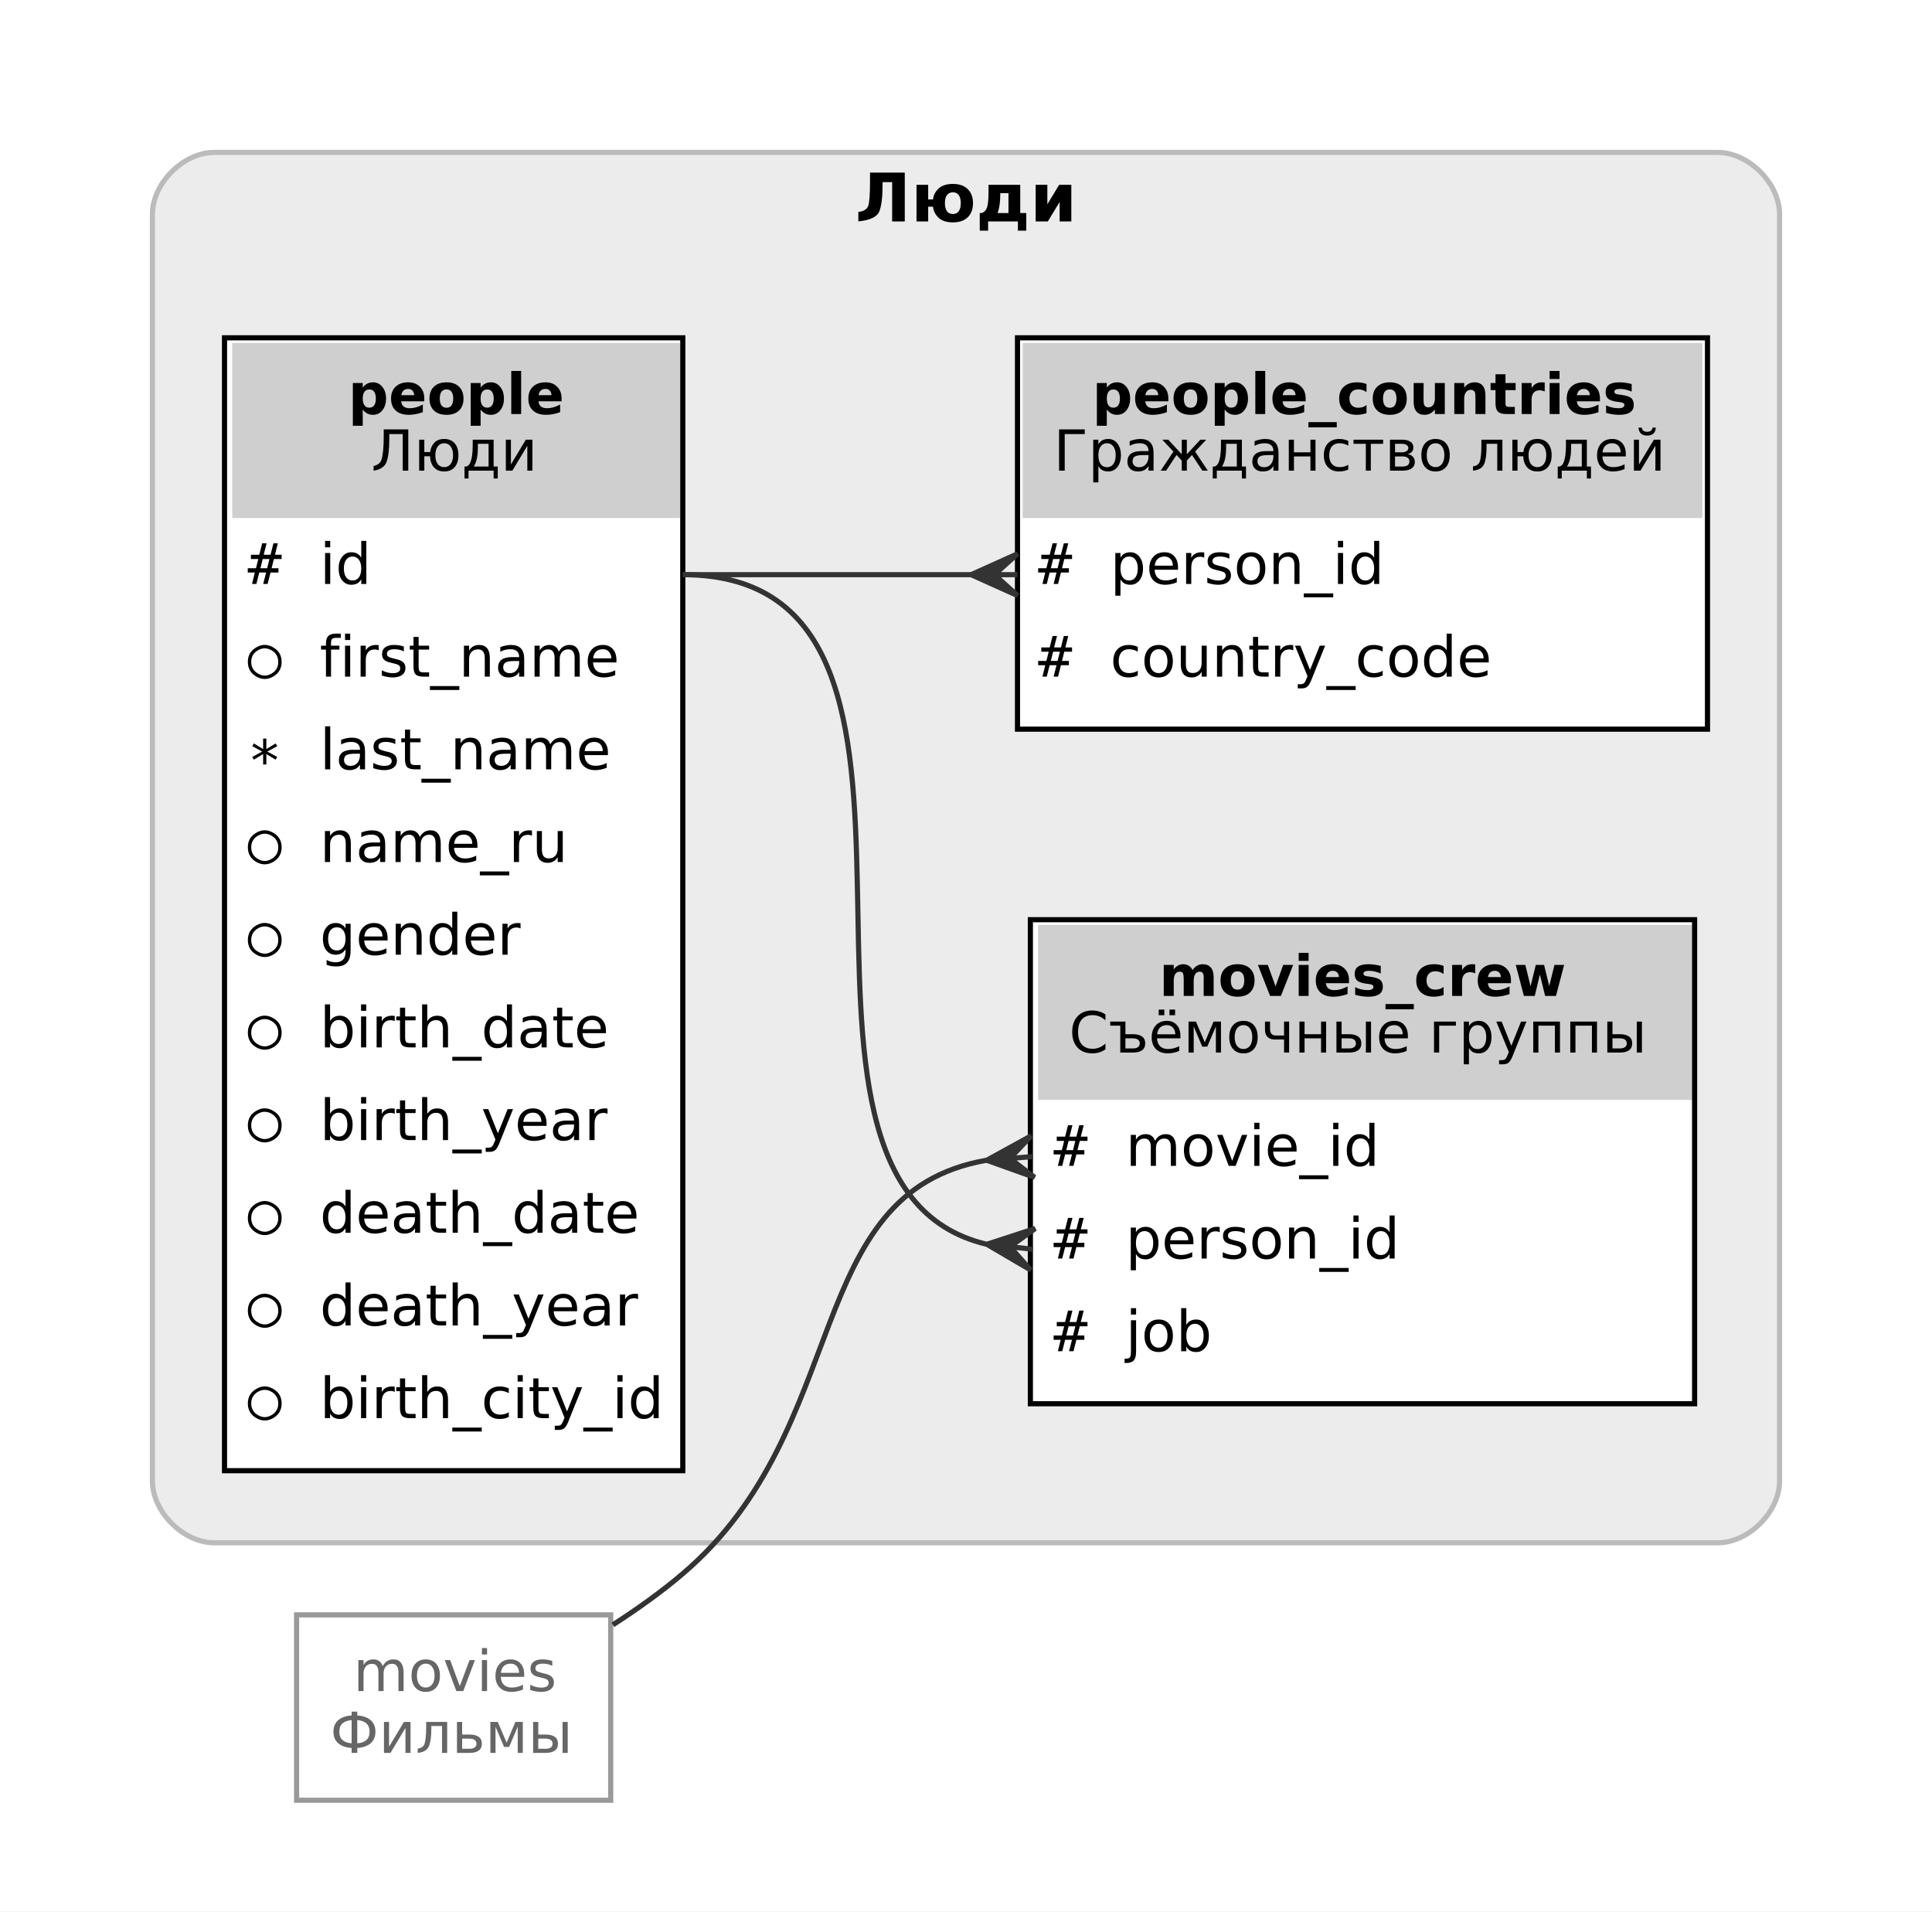
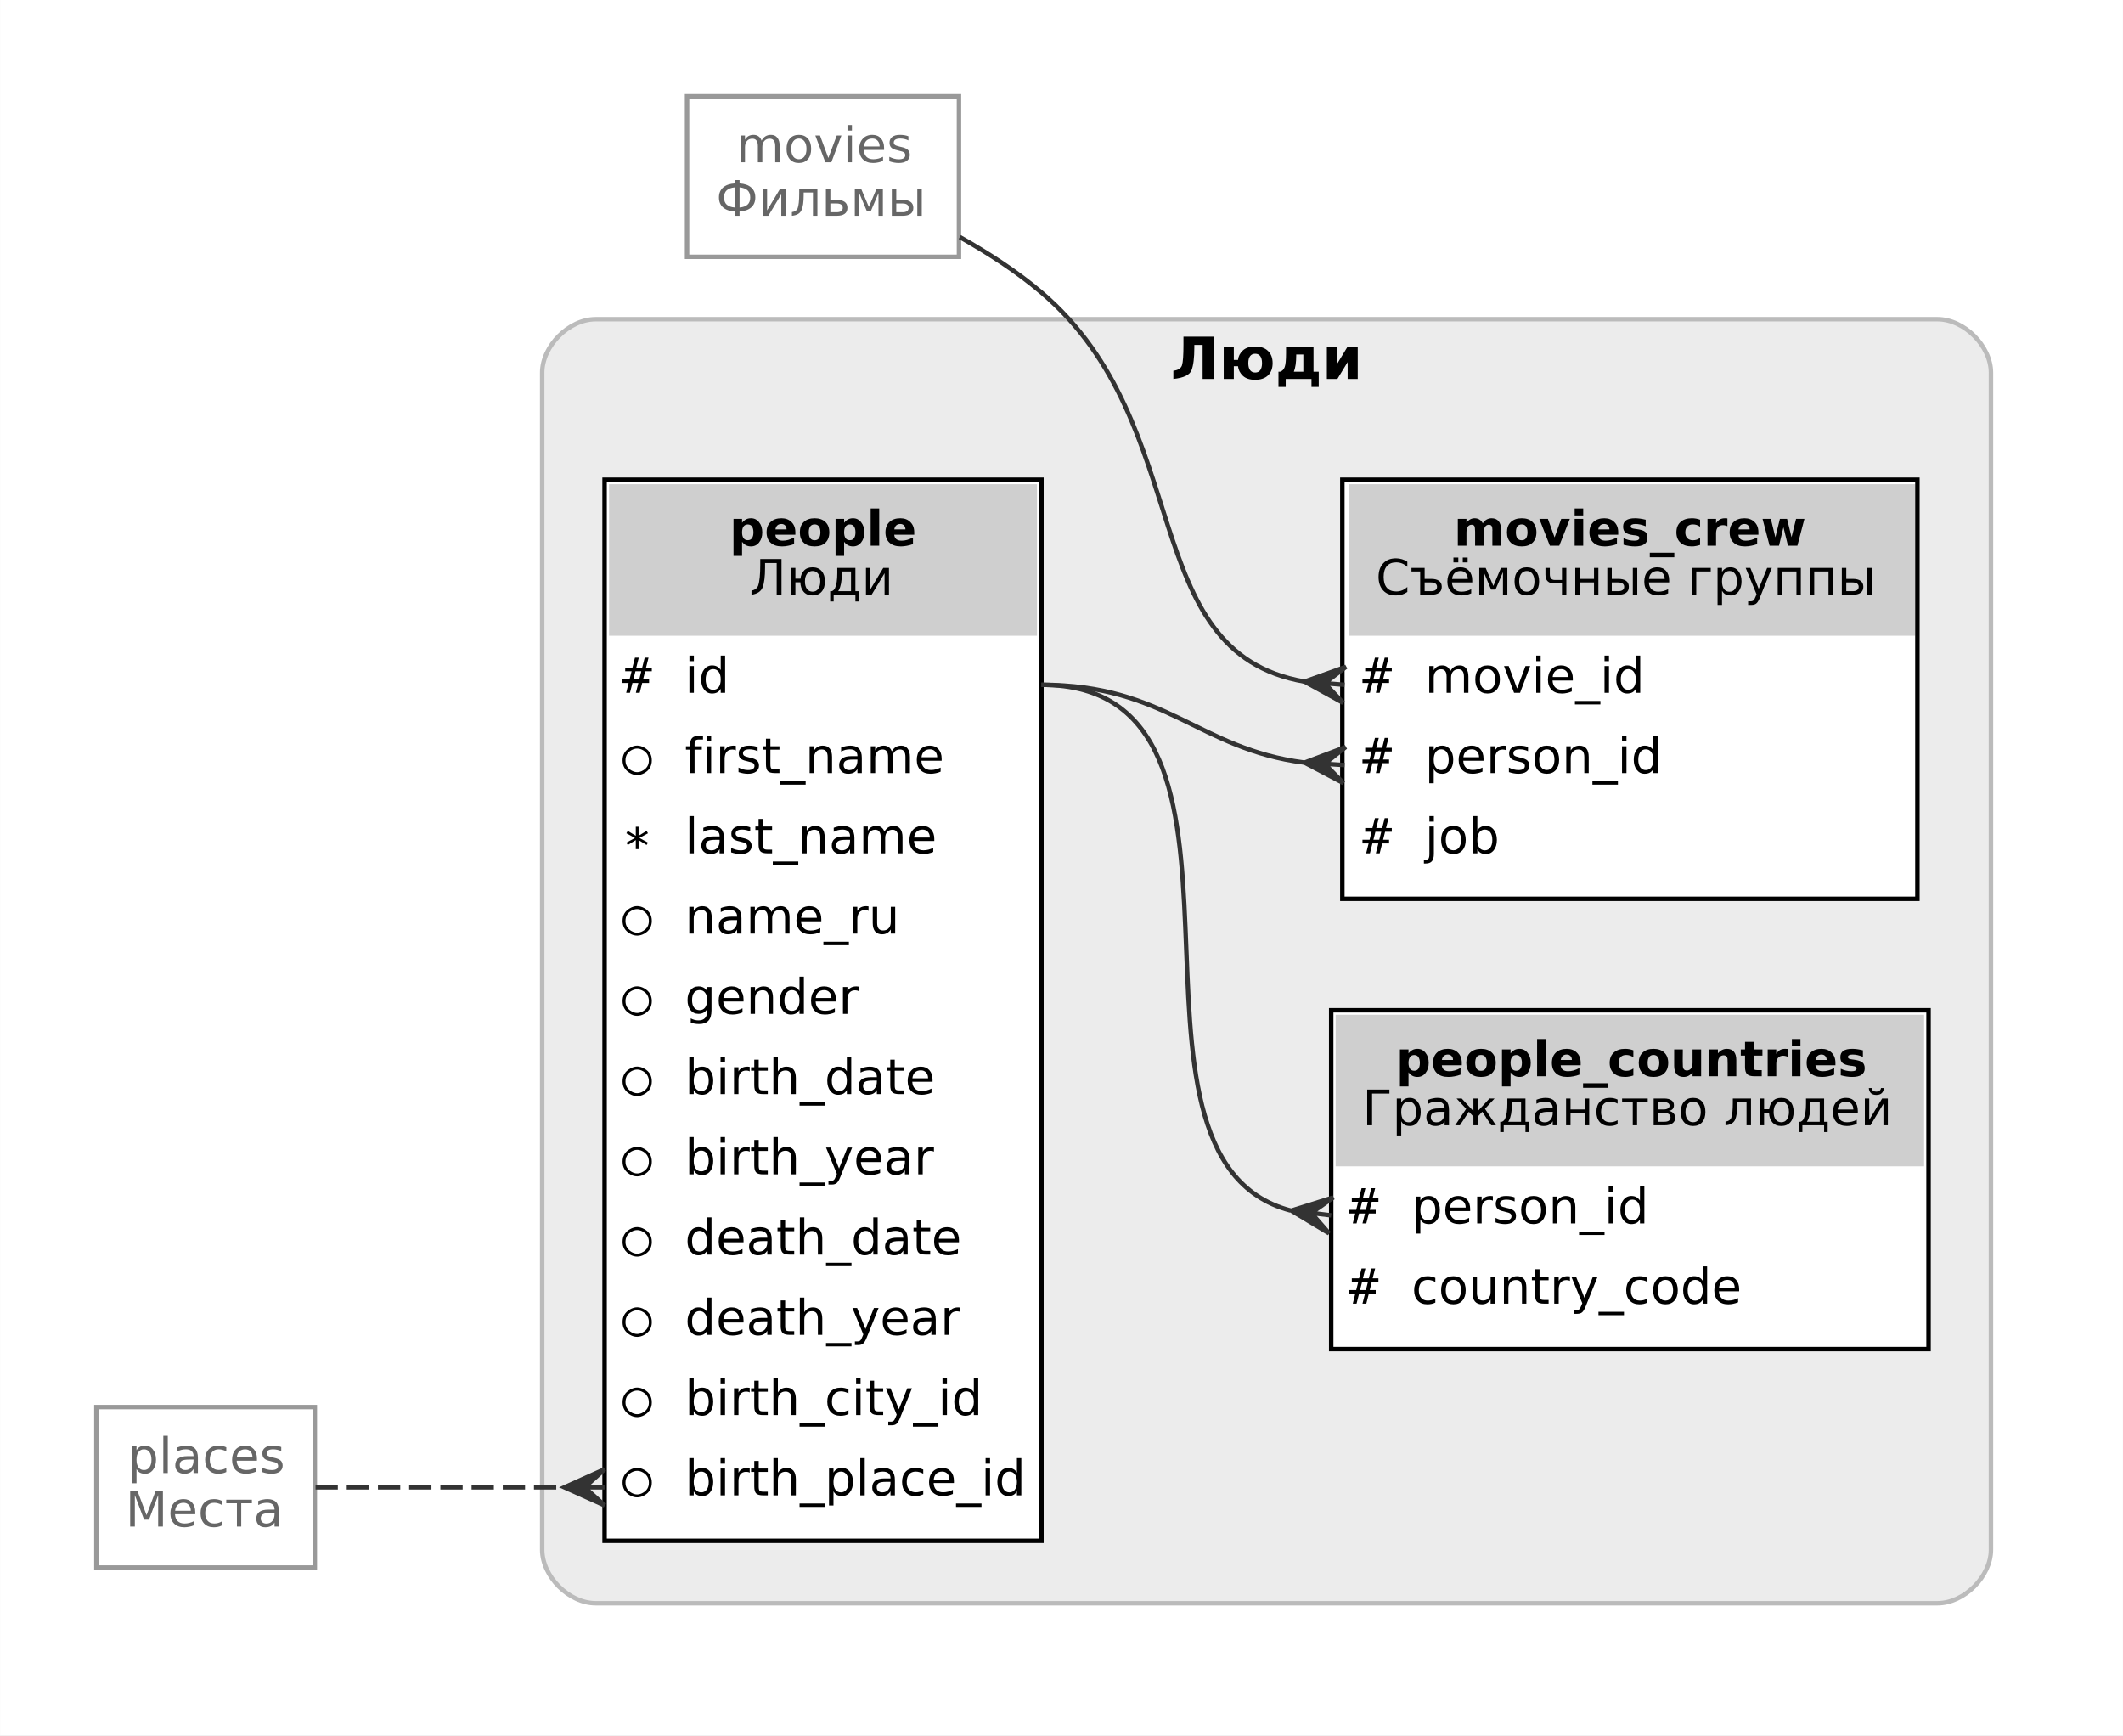
- <svg xmlns="http://www.w3.org/2000/svg" width="375pt" height="371pt" viewBox="0.00 0.00 375.20 371.20">
-   <g id="graph0" class="graph" transform="scale(1 1) rotate(0) translate(21.6 349.6)">
-     <polygon fill="white" stroke="transparent" points="-21.6,21.6 -21.6,-349.6 353.6,-349.6 353.6,21.6 -21.6,21.6" />
+ <svg xmlns="http://www.w3.org/2000/svg" width="476pt" height="389pt" viewBox="0.00 0.00 476.20 389.20">
+   <g id="graph0" class="graph" transform="scale(1 1) rotate(0) translate(21.6 367.6)">
+     <polygon fill="white" stroke="transparent" points="-21.6,21.6 -21.6,-367.6 454.6,-367.6 454.6,21.6 -21.6,21.6" />
    <g id="clust1" class="cluster">
-       <path fill="#ececec" stroke="#bbbbbb" d="M20,-50C20,-50 312,-50 312,-50 318,-50 324,-56 324,-62 324,-62 324,-308 324,-308 324,-314 318,-320 312,-320 312,-320 20,-320 20,-320 14,-320 8,-314 8,-308 8,-308 8,-62 8,-62 8,-56 14,-50 20,-50" />
-       <text text-anchor="start" x="144.5" y="-306.6" font-family="DejaVu Sans, Verdana, Arial, sans-serif" font-weight="bold" font-size="13.00">Люди</text>
+       <path fill="#ececec" stroke="#bbbbbb" d="M112,-8C112,-8 413,-8 413,-8 419,-8 425,-14 425,-20 425,-20 425,-284 425,-284 425,-290 419,-296 413,-296 413,-296 112,-296 112,-296 106,-296 100,-290 100,-284 100,-284 100,-20 100,-20 100,-14 106,-8 112,-8" />
+       <text text-anchor="start" x="241" y="-282.6" font-family="DejaVu Sans, Verdana, Arial, sans-serif" font-weight="bold" font-size="13.00">Люди</text>
    </g>
    <g id="node1" class="node">
-       <polygon fill="white" stroke="transparent" points="22,-64 22,-284 111,-284 111,-64 22,-64" />
-       <polygon fill="#cfcfcf" stroke="transparent" points="23.5,-249 23.5,-283 110.5,-283 110.5,-249 23.5,-249" />
-       <text text-anchor="start" x="46" y="-269.2" font-family="DejaVu Sans, Verdana, Arial, sans-serif" font-weight="bold" font-size="11.00">people</text>
-       <text text-anchor="start" x="50.5" y="-258.2" font-family="DejaVu Sans, Verdana, Arial, sans-serif" font-size="11.00">Люди</text>
-       <text text-anchor="start" x="26.5" y="-236.2" font-family="DejaVu Sans Mono, Consolas, Menlo, monospace" font-size="11.00"># </text>
-       <text text-anchor="start" x="40.5" y="-236.2" font-family="DejaVu Sans, Verdana, Arial, sans-serif" font-size="11.00">id</text>
-       <text text-anchor="start" x="26.5" y="-218.2" font-family="DejaVu Sans Mono, Consolas, Menlo, monospace" font-size="11.00">○ </text>
-       <text text-anchor="start" x="40.5" y="-218.2" font-family="DejaVu Sans, Verdana, Arial, sans-serif" font-size="11.00">first_name</text>
-       <text text-anchor="start" x="26.5" y="-200.2" font-family="DejaVu Sans Mono, Consolas, Menlo, monospace" font-size="11.00">∗ </text>
-       <text text-anchor="start" x="40.5" y="-200.2" font-family="DejaVu Sans, Verdana, Arial, sans-serif" font-size="11.00">last_name</text>
-       <text text-anchor="start" x="26.5" y="-182.2" font-family="DejaVu Sans Mono, Consolas, Menlo, monospace" font-size="11.00">○ </text>
-       <text text-anchor="start" x="40.5" y="-182.2" font-family="DejaVu Sans, Verdana, Arial, sans-serif" font-size="11.00">name_ru</text>
-       <text text-anchor="start" x="26.5" y="-164.2" font-family="DejaVu Sans Mono, Consolas, Menlo, monospace" font-size="11.00">○ </text>
-       <text text-anchor="start" x="40.5" y="-164.2" font-family="DejaVu Sans, Verdana, Arial, sans-serif" font-size="11.00">gender</text>
-       <text text-anchor="start" x="26.5" y="-146.2" font-family="DejaVu Sans Mono, Consolas, Menlo, monospace" font-size="11.00">○ </text>
-       <text text-anchor="start" x="40.5" y="-146.2" font-family="DejaVu Sans, Verdana, Arial, sans-serif" font-size="11.00">birth_date</text>
-       <text text-anchor="start" x="26.5" y="-128.2" font-family="DejaVu Sans Mono, Consolas, Menlo, monospace" font-size="11.00">○ </text>
-       <text text-anchor="start" x="40.5" y="-128.2" font-family="DejaVu Sans, Verdana, Arial, sans-serif" font-size="11.00">birth_year</text>
-       <text text-anchor="start" x="26.5" y="-110.2" font-family="DejaVu Sans Mono, Consolas, Menlo, monospace" font-size="11.00">○ </text>
-       <text text-anchor="start" x="40.5" y="-110.2" font-family="DejaVu Sans, Verdana, Arial, sans-serif" font-size="11.00">death_date</text>
-       <text text-anchor="start" x="26.5" y="-92.2" font-family="DejaVu Sans Mono, Consolas, Menlo, monospace" font-size="11.00">○ </text>
-       <text text-anchor="start" x="40.5" y="-92.2" font-family="DejaVu Sans, Verdana, Arial, sans-serif" font-size="11.00">death_year</text>
-       <text text-anchor="start" x="26.5" y="-74.2" font-family="DejaVu Sans Mono, Consolas, Menlo, monospace" font-size="11.00">○ </text>
-       <text text-anchor="start" x="40.5" y="-74.2" font-family="DejaVu Sans, Verdana, Arial, sans-serif" font-size="11.00">birth_city_id</text>
-       <polygon fill="none" stroke="black" points="22,-64 22,-284 111,-284 111,-64 22,-64" />
+       <polygon fill="white" stroke="transparent" points="114,-22 114,-260 212,-260 212,-22 114,-22" />
+       <polygon fill="#cfcfcf" stroke="transparent" points="115,-225 115,-259 211,-259 211,-225 115,-225" />
+       <text text-anchor="start" x="142" y="-245.2" font-family="DejaVu Sans, Verdana, Arial, sans-serif" font-weight="bold" font-size="11.00">people</text>
+       <text text-anchor="start" x="146.5" y="-234.2" font-family="DejaVu Sans, Verdana, Arial, sans-serif" font-size="11.00">Люди</text>
+       <text text-anchor="start" x="118" y="-212.2" font-family="DejaVu Sans Mono, Consolas, Menlo, monospace" font-size="11.00"># </text>
+       <text text-anchor="start" x="132" y="-212.2" font-family="DejaVu Sans, Verdana, Arial, sans-serif" font-size="11.00">id</text>
+       <text text-anchor="start" x="118" y="-194.2" font-family="DejaVu Sans Mono, Consolas, Menlo, monospace" font-size="11.00">○ </text>
+       <text text-anchor="start" x="132" y="-194.2" font-family="DejaVu Sans, Verdana, Arial, sans-serif" font-size="11.00">first_name</text>
+       <text text-anchor="start" x="118" y="-176.2" font-family="DejaVu Sans Mono, Consolas, Menlo, monospace" font-size="11.00">∗ </text>
+       <text text-anchor="start" x="132" y="-176.2" font-family="DejaVu Sans, Verdana, Arial, sans-serif" font-size="11.00">last_name</text>
+       <text text-anchor="start" x="118" y="-158.2" font-family="DejaVu Sans Mono, Consolas, Menlo, monospace" font-size="11.00">○ </text>
+       <text text-anchor="start" x="132" y="-158.2" font-family="DejaVu Sans, Verdana, Arial, sans-serif" font-size="11.00">name_ru</text>
+       <text text-anchor="start" x="118" y="-140.2" font-family="DejaVu Sans Mono, Consolas, Menlo, monospace" font-size="11.00">○ </text>
+       <text text-anchor="start" x="132" y="-140.2" font-family="DejaVu Sans, Verdana, Arial, sans-serif" font-size="11.00">gender</text>
+       <text text-anchor="start" x="118" y="-122.2" font-family="DejaVu Sans Mono, Consolas, Menlo, monospace" font-size="11.00">○ </text>
+       <text text-anchor="start" x="132" y="-122.2" font-family="DejaVu Sans, Verdana, Arial, sans-serif" font-size="11.00">birth_date</text>
+       <text text-anchor="start" x="118" y="-104.2" font-family="DejaVu Sans Mono, Consolas, Menlo, monospace" font-size="11.00">○ </text>
+       <text text-anchor="start" x="132" y="-104.2" font-family="DejaVu Sans, Verdana, Arial, sans-serif" font-size="11.00">birth_year</text>
+       <text text-anchor="start" x="118" y="-86.2" font-family="DejaVu Sans Mono, Consolas, Menlo, monospace" font-size="11.00">○ </text>
+       <text text-anchor="start" x="132" y="-86.2" font-family="DejaVu Sans, Verdana, Arial, sans-serif" font-size="11.00">death_date</text>
+       <text text-anchor="start" x="118" y="-68.2" font-family="DejaVu Sans Mono, Consolas, Menlo, monospace" font-size="11.00">○ </text>
+       <text text-anchor="start" x="132" y="-68.2" font-family="DejaVu Sans, Verdana, Arial, sans-serif" font-size="11.00">death_year</text>
+       <text text-anchor="start" x="118" y="-50.2" font-family="DejaVu Sans Mono, Consolas, Menlo, monospace" font-size="11.00">○ </text>
+       <text text-anchor="start" x="132" y="-50.2" font-family="DejaVu Sans, Verdana, Arial, sans-serif" font-size="11.00">birth_city_id</text>
+       <text text-anchor="start" x="118" y="-32.2" font-family="DejaVu Sans Mono, Consolas, Menlo, monospace" font-size="11.00">○ </text>
+       <text text-anchor="start" x="132" y="-32.2" font-family="DejaVu Sans, Verdana, Arial, sans-serif" font-size="11.00">birth_place_id</text>
+       <polygon fill="none" stroke="black" points="114,-22 114,-260 212,-260 212,-22 114,-22" />
    </g>
    <g id="node2" class="node">
-       <polygon fill="white" stroke="transparent" points="176,-208 176,-284 310,-284 310,-208 176,-208" />
-       <polygon fill="#cfcfcf" stroke="transparent" points="177,-249 177,-283 309,-283 309,-249 177,-249" />
-       <text text-anchor="start" x="190.5" y="-269.2" font-family="DejaVu Sans, Verdana, Arial, sans-serif" font-weight="bold" font-size="11.00">people_countries</text>
-       <text text-anchor="start" x="183" y="-258.2" font-family="DejaVu Sans, Verdana, Arial, sans-serif" font-size="11.00">Гражданство людей</text>
-       <text text-anchor="start" x="180" y="-236.2" font-family="DejaVu Sans Mono, Consolas, Menlo, monospace" font-size="11.00"># </text>
-       <text text-anchor="start" x="194" y="-236.2" font-family="DejaVu Sans, Verdana, Arial, sans-serif" font-size="11.00">person_id</text>
-       <text text-anchor="start" x="180" y="-218.2" font-family="DejaVu Sans Mono, Consolas, Menlo, monospace" font-size="11.00"># </text>
-       <text text-anchor="start" x="194" y="-218.2" font-family="DejaVu Sans, Verdana, Arial, sans-serif" font-size="11.00">country_code</text>
-       <polygon fill="none" stroke="black" points="176,-208 176,-284 310,-284 310,-208 176,-208" />
+       <polygon fill="white" stroke="transparent" points="277,-65 277,-141 411,-141 411,-65 277,-65" />
+       <polygon fill="#cfcfcf" stroke="transparent" points="278,-106 278,-140 410,-140 410,-106 278,-106" />
+       <text text-anchor="start" x="291.5" y="-126.2" font-family="DejaVu Sans, Verdana, Arial, sans-serif" font-weight="bold" font-size="11.00">people_countries</text>
+       <text text-anchor="start" x="284" y="-115.2" font-family="DejaVu Sans, Verdana, Arial, sans-serif" font-size="11.00">Гражданство людей</text>
+       <text text-anchor="start" x="281" y="-93.2" font-family="DejaVu Sans Mono, Consolas, Menlo, monospace" font-size="11.00"># </text>
+       <text text-anchor="start" x="295" y="-93.2" font-family="DejaVu Sans, Verdana, Arial, sans-serif" font-size="11.00">person_id</text>
+       <text text-anchor="start" x="281" y="-75.2" font-family="DejaVu Sans Mono, Consolas, Menlo, monospace" font-size="11.00"># </text>
+       <text text-anchor="start" x="295" y="-75.2" font-family="DejaVu Sans, Verdana, Arial, sans-serif" font-size="11.00">country_code</text>
+       <polygon fill="none" stroke="black" points="277,-65 277,-141 411,-141 411,-65 277,-65" />
+     </g>
+     <g id="edge2" class="edge">
+       <path fill="none" stroke="#333333" d="M212,-214C268.85,-214 222.65,-108.1 267.83,-96.1" />
+       <polygon fill="#333333" stroke="#333333" points="268.06,-96.07 277.48,-99.02 272.53,-95.54 277,-95 277,-95 277,-95 272.53,-95.54 276.52,-90.98 268.06,-96.07 268.06,-96.07" />
+     </g>
+     <g id="node3" class="node">
+       <polygon fill="white" stroke="transparent" points="279.5,-166 279.5,-260 408.5,-260 408.5,-166 279.5,-166" />
+       <polygon fill="#cfcfcf" stroke="transparent" points="281,-225 281,-259 408,-259 408,-225 281,-225" />
+       <text text-anchor="start" x="304.5" y="-245.2" font-family="DejaVu Sans, Verdana, Arial, sans-serif" font-weight="bold" font-size="11.00">movies_crew</text>
+       <text text-anchor="start" x="287" y="-234.2" font-family="DejaVu Sans, Verdana, Arial, sans-serif" font-size="11.00">Съёмочные группы</text>
+       <text text-anchor="start" x="284" y="-212.2" font-family="DejaVu Sans Mono, Consolas, Menlo, monospace" font-size="11.00"># </text>
+       <text text-anchor="start" x="298" y="-212.2" font-family="DejaVu Sans, Verdana, Arial, sans-serif" font-size="11.00">movie_id</text>
+       <text text-anchor="start" x="284" y="-194.2" font-family="DejaVu Sans Mono, Consolas, Menlo, monospace" font-size="11.00"># </text>
+       <text text-anchor="start" x="298" y="-194.2" font-family="DejaVu Sans, Verdana, Arial, sans-serif" font-size="11.00">person_id</text>
+       <text text-anchor="start" x="284" y="-176.2" font-family="DejaVu Sans Mono, Consolas, Menlo, monospace" font-size="11.00"># </text>
+       <text text-anchor="start" x="298" y="-176.2" font-family="DejaVu Sans, Verdana, Arial, sans-serif" font-size="11.00">job</text>
+       <polygon fill="none" stroke="black" points="279.5,-166 279.5,-260 408.5,-260 408.5,-166 279.5,-166" />
+     </g>
+     <g id="edge4" class="edge">
+       <path fill="none" stroke="#333333" d="M212,-214C239.97,-214 247.3,-199.6 270.91,-196.56" />
+       <polygon fill="#333333" stroke="#333333" points="271.02,-196.55 280.25,-200.04 275.51,-196.28 280,-196 280,-196 280,-196 275.51,-196.28 279.75,-191.96 271.02,-196.55 271.02,-196.55" />
+     </g>
+     <g id="node4" class="node">
+       <polygon fill="white" stroke="transparent" points="132.5,-310 132.5,-346 193.5,-346 193.5,-310 132.5,-310" />
+       <text text-anchor="start" x="143.5" y="-331.2" font-family="DejaVu Sans, Verdana, Arial, sans-serif" font-size="11.00" fill="#666666">movies</text>
+       <text text-anchor="start" x="139" y="-319.2" font-family="DejaVu Sans, Verdana, Arial, sans-serif" font-size="11.00" fill="#666666">Фильмы</text>
+       <polygon fill="none" stroke="#999999" points="132.5,-310 132.5,-346 193.5,-346 193.5,-310 132.5,-310" />
+     </g>
+     <g id="edge3" class="edge">
+       <path fill="none" stroke="#333333" d="M193.68,-314.43C200.05,-310.85 206.51,-306.67 212,-302 247.15,-272.11 232.86,-221.33 271.02,-214.72" />
+       <polygon fill="#333333" stroke="#333333" points="271.03,-214.72 280.32,-218.04 275.51,-214.36 280,-214 280,-214 280,-214 275.51,-214.36 279.68,-209.96 271.03,-214.72 271.03,-214.72" />
+     </g>
+     <g id="node5" class="node">
+       <polygon fill="white" stroke="transparent" points="0,-16 0,-52 49,-52 49,-16 0,-16" />
+       <text text-anchor="start" x="7" y="-37.2" font-family="DejaVu Sans, Verdana, Arial, sans-serif" font-size="11.00" fill="#666666">places</text>
+       <text text-anchor="start" x="6.5" y="-25.2" font-family="DejaVu Sans, Verdana, Arial, sans-serif" font-size="11.00" fill="#666666">Места</text>
+       <polygon fill="none" stroke="#999999" points="0,-16 0,-52 49,-52 49,-16 0,-16" />
    </g>
    <g id="edge1" class="edge">
-       <path fill="none" stroke="#333333" d="M111,-238C136.62,-238 145.2,-238 166.95,-238" />
-       <polygon fill="#333333" stroke="#333333" points="167,-238 176,-242.05 171.5,-238 176,-238 176,-238 176,-238 171.5,-238 176,-233.95 167,-238 167,-238" />
-     </g>
-     <g id="node3" class="node">
-       <polygon fill="white" stroke="transparent" points="178.5,-77 178.5,-171 307.5,-171 307.5,-77 178.5,-77" />
-       <polygon fill="#cfcfcf" stroke="transparent" points="180,-136 180,-170 307,-170 307,-136 180,-136" />
-       <text text-anchor="start" x="203.5" y="-156.2" font-family="DejaVu Sans, Verdana, Arial, sans-serif" font-weight="bold" font-size="11.00">movies_crew</text>
-       <text text-anchor="start" x="186" y="-145.2" font-family="DejaVu Sans, Verdana, Arial, sans-serif" font-size="11.00">Съёмочные группы</text>
-       <text text-anchor="start" x="183" y="-123.2" font-family="DejaVu Sans Mono, Consolas, Menlo, monospace" font-size="11.00"># </text>
-       <text text-anchor="start" x="197" y="-123.2" font-family="DejaVu Sans, Verdana, Arial, sans-serif" font-size="11.00">movie_id</text>
-       <text text-anchor="start" x="183" y="-105.2" font-family="DejaVu Sans Mono, Consolas, Menlo, monospace" font-size="11.00"># </text>
-       <text text-anchor="start" x="197" y="-105.2" font-family="DejaVu Sans, Verdana, Arial, sans-serif" font-size="11.00">person_id</text>
-       <text text-anchor="start" x="183" y="-87.2" font-family="DejaVu Sans Mono, Consolas, Menlo, monospace" font-size="11.00"># </text>
-       <text text-anchor="start" x="197" y="-87.2" font-family="DejaVu Sans, Verdana, Arial, sans-serif" font-size="11.00">job</text>
-       <polygon fill="none" stroke="black" points="178.5,-77 178.5,-171 307.5,-171 307.5,-77 178.5,-77" />
-     </g>
-     <g id="edge3" class="edge">
-       <path fill="none" stroke="#333333" d="M111,-238C173.27,-238 119.49,-119.97 169.97,-107.98" />
-       <polygon fill="#333333" stroke="#333333" points="170.05,-107.97 179.44,-111.03 174.53,-107.49 179,-107 179,-107 179,-107 174.53,-107.49 178.56,-102.97 170.05,-107.97 170.05,-107.97" />
-     </g>
-     <g id="node4" class="node">
-       <polygon fill="white" stroke="transparent" points="36,0 36,-36 97,-36 97,0 36,0" />
-       <text text-anchor="start" x="47" y="-21.2" font-family="DejaVu Sans, Verdana, Arial, sans-serif" font-size="11.00" fill="#666666">movies</text>
-       <text text-anchor="start" x="42.5" y="-9.2" font-family="DejaVu Sans, Verdana, Arial, sans-serif" font-size="11.00" fill="#666666">Фильмы</text>
-       <polygon fill="none" stroke="#999999" points="36,0 36,-36 97,-36 97,0 36,0" />
-     </g>
-     <g id="edge2" class="edge">
-       <path fill="none" stroke="#333333" d="M97.43,-34.07C102.15,-37.11 106.85,-40.46 111,-44 144.27,-72.34 133.83,-117.99 169.96,-124.28" />
-       <polygon fill="#333333" stroke="#333333" points="170.03,-124.28 178.68,-129.04 174.51,-124.64 179,-125 179,-125 179,-125 174.51,-124.64 179.32,-120.96 170.03,-124.28 170.03,-124.28" />
+       <path fill="none" stroke="#333333" stroke-dasharray="5,2" d="M49.16,-34C64.55,-34 85.32,-34 104.84,-34" />
+       <polygon fill="#333333" stroke="#333333" points="105,-34 114,-38.05 109.5,-34 114,-34 114,-34 114,-34 109.5,-34 114,-29.95 105,-34 105,-34" />
    </g>
  </g>
</svg>
